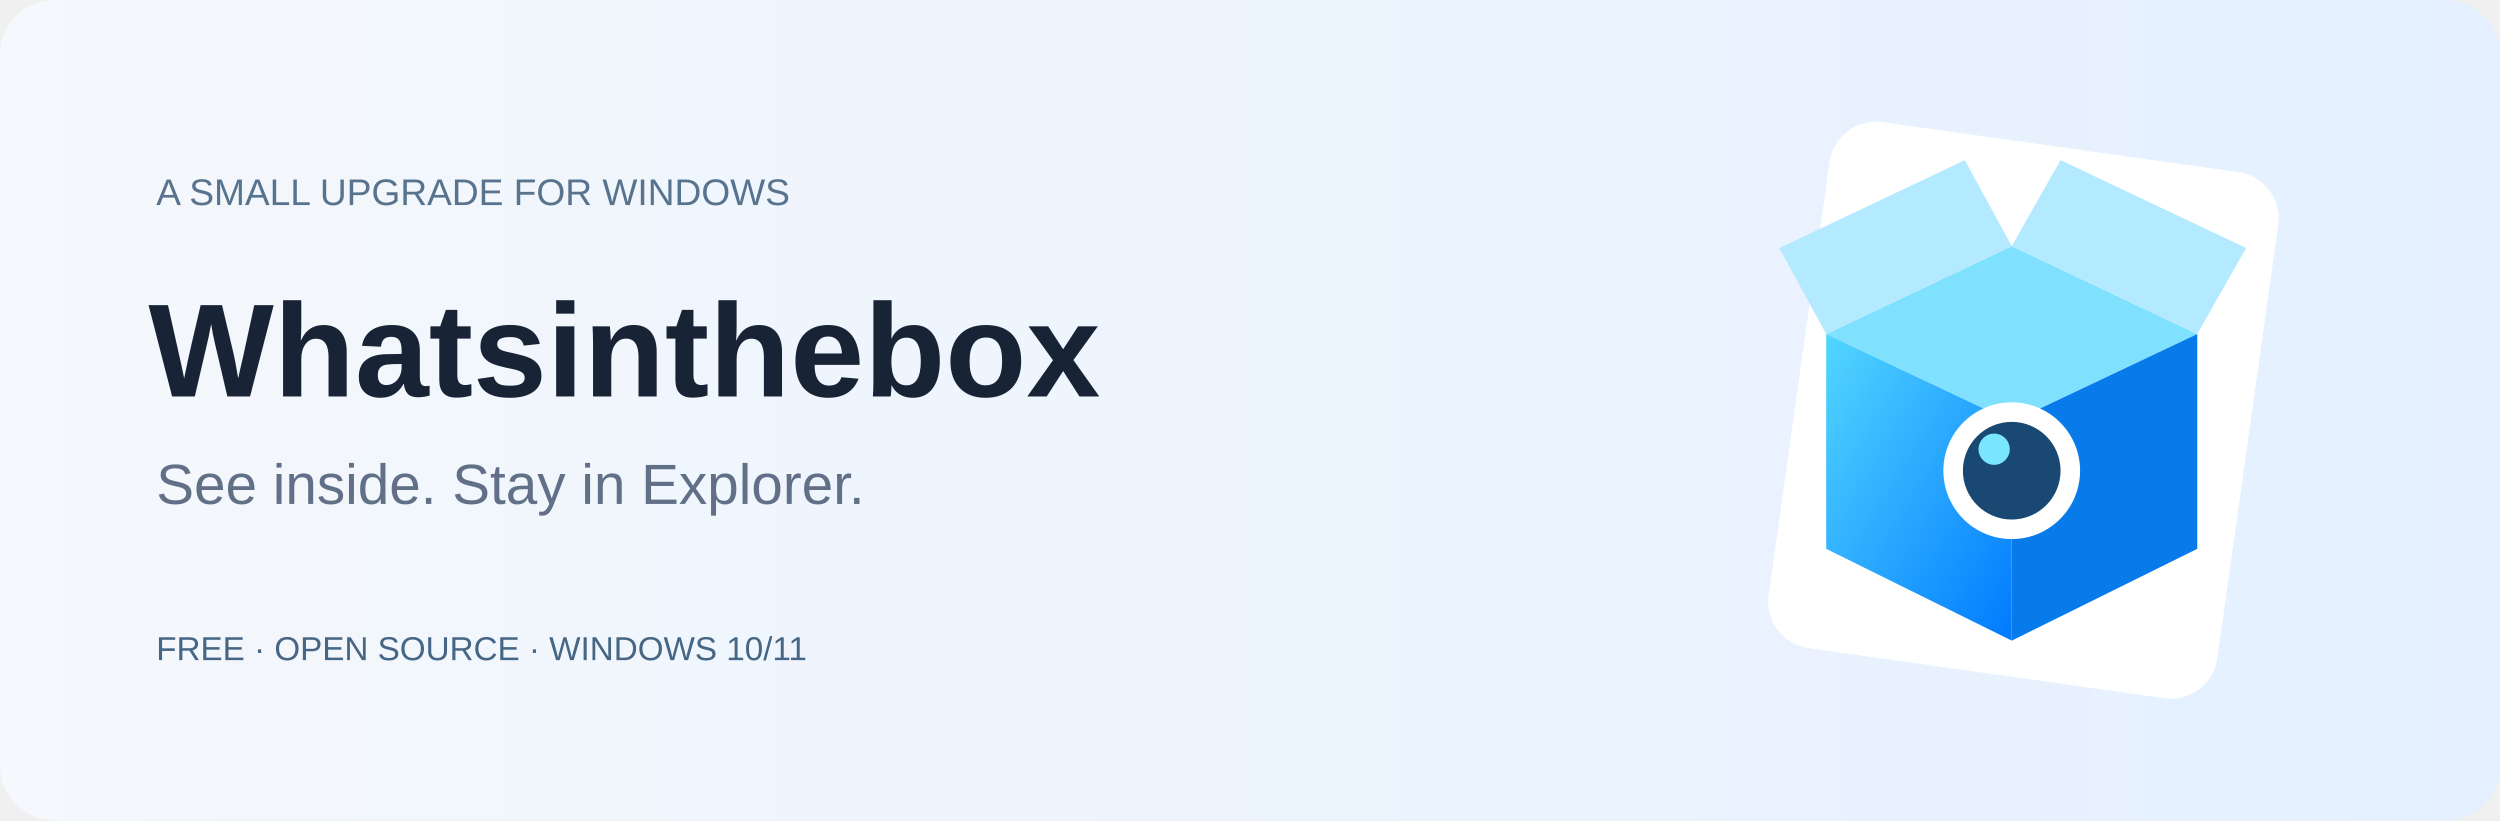
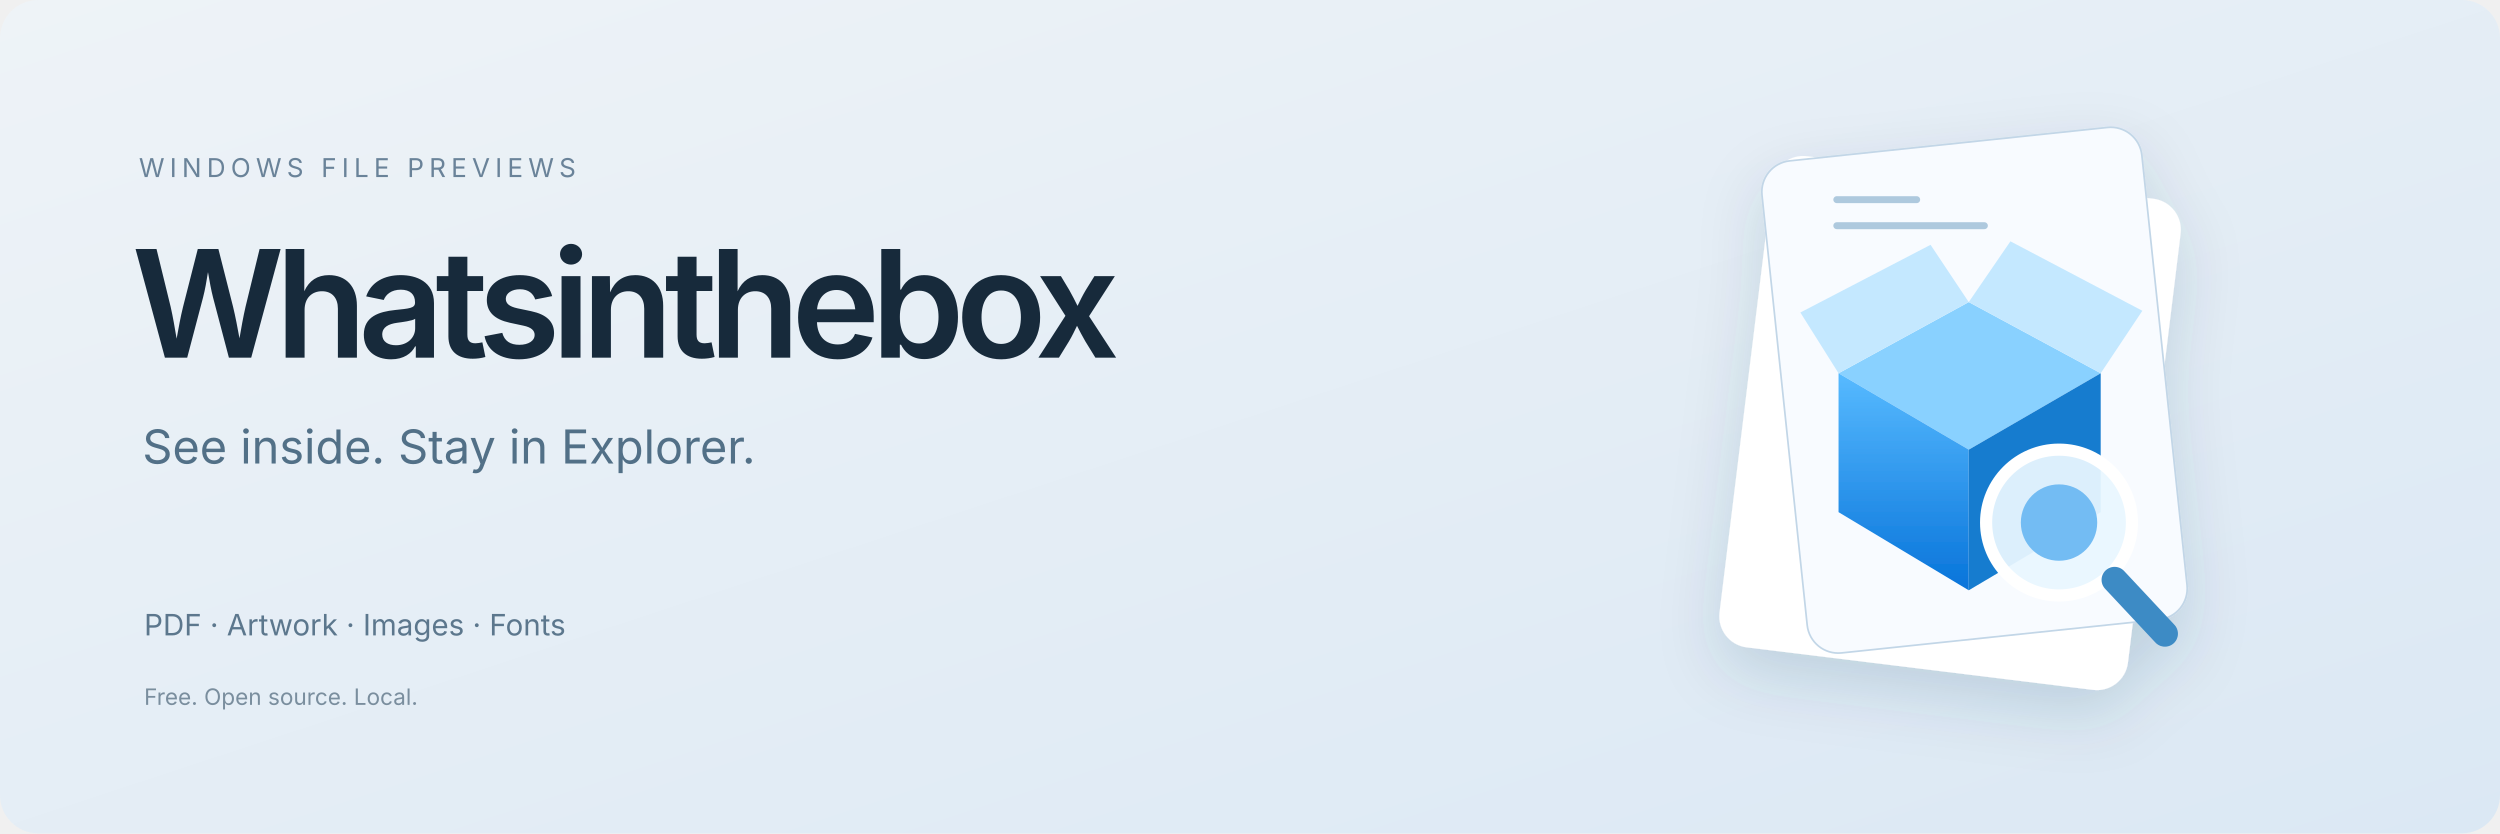
- <svg xmlns="http://www.w3.org/2000/svg" width="1280" height="420" viewBox="0 0 1280 420">
+ <svg xmlns="http://www.w3.org/2000/svg" width="1440" height="480" viewBox="0 0 1440 480">
  <defs>
-     <linearGradient id="bg">
-       <stop stop-color="#f5f8fc" />
-       <stop offset="1" stop-color="#e4f0ff" />
+     <linearGradient id="bg" x2="1" y2="1">
+       <stop stop-color="#eef3f7" />
+       <stop offset="1" stop-color="#dbe8f4" />
    </linearGradient>
-     <linearGradient id="box" x2="1" y2="1">
-       <stop stop-color="#53d6ff" />
-       <stop offset="1" stop-color="#007aff" />
+     <linearGradient id="box" x2="0" y2="1">
+       <stop stop-color="#57baff" />
+       <stop offset="1" stop-color="#0874da" />
    </linearGradient>
+     <filter id="shadow">
+       <feDropShadow dx="0" dy="14" stdDeviation="18" flood-color="#143c60" flood-opacity=".15" />
+     </filter>
  </defs>
-   <rect width="1280" height="420" rx="28" fill="url(#bg)" />
-   <text x="80" y="105" font-family="Arial,sans-serif" font-size="19" fill="#58738e">A SMALL UPGRADE FOR WINDOWS</text>
-   <text x="76" y="203" font-family="Arial,sans-serif" font-size="68" font-weight="bold" fill="#182336">Whatsinthebox</text>
-   <text x="80" y="258" font-family="Arial,sans-serif" font-size="29" fill="#617087">See inside. Stay in Explorer.</text>
-   <text x="80" y="338" font-family="Arial,sans-serif" font-size="17" fill="#456684">FREE · OPEN SOURCE · WINDOWS 10/11</text>
-   <rect x="920" y="74" width="232" height="272" rx="24" fill="white" transform="rotate(8 1036 210)" />
-   <path d="M1030 126l95 45-95 45-95-45z" fill="#80e1ff" />
-   <path d="M935 171l95 45v112l-95-47z" fill="url(#box)" />
-   <path d="M1030 216l95-45v110l-95 47z" fill="#087bea" />
-   <path d="M1030 126l-24-44-95 45 24 44m95-45 25-44 95 45-25 44" fill="#b3eaff" />
-   <circle cx="1030" cy="241" r="35" fill="white" />
-   <circle cx="1030" cy="241" r="25" fill="#194973" />
-   <circle cx="1021" cy="230" r="8" fill="#7ae5ff" />
+   <rect width="1440" height="480" rx="22" fill="url(#bg)" />
+   <g font-family="Inter,Segoe UI,Arial,sans-serif" fill="#172a3b">
+     <text x="80" y="102" font-size="15" letter-spacing="3" fill="#6a8399">WINDOWS FILE PREVIEWS</text>
+     <text x="76" y="206" font-size="86" font-weight="600" letter-spacing="-5">Whatsinthebox</text>
+     <text x="82" y="267" font-size="27" fill="#527087">See inside. Stay in Explorer.</text>
+     <text x="83" y="366" font-size="17" fill="#5c778d">PDF · Artwork · Images · Fonts</text>
+     <text x="83" y="406" font-size="13" fill="#7a8e9e">Free. Open source. Local.</text>
+   </g>
+   <g filter="url(#shadow)" transform="translate(1020 82)">
+     <rect x="-15" y="20" width="237" height="285" rx="18" fill="#fff" transform="rotate(7 110 160)" />
+     <rect x="7" y="1" width="220" height="285" rx="18" fill="#f8fbff" stroke="#c2d6e7" transform="rotate(-6 110 140)" />
+     <path d="M39 133 114 92 190 133 114 177Z" fill="#89d1ff" />
+     <path d="M39 133 114 177 114 258 39 213Z" fill="url(#box)" />
+     <path d="m114 177 76-44v80l-76 45Z" fill="#177ccf" />
+     <path d="m39 133-22-35 75-39 22 33Zm75-41 24-35 76 40-24 36Z" fill="#c4e8ff" />
+     <circle cx="166" cy="219" r="42" fill="#e9f6ff" fill-opacity=".94" stroke="#fff" stroke-width="7" />
+     <circle cx="166" cy="219" r="22" fill="#73bcf3" />
+     <path d="m198 252 29 31" stroke="#3e8bc5" stroke-width="15" stroke-linecap="round" />
+     <path d="M38 33h46M38 48h85" stroke="#aec9de" stroke-width="4" stroke-linecap="round" />
+   </g>
</svg>
